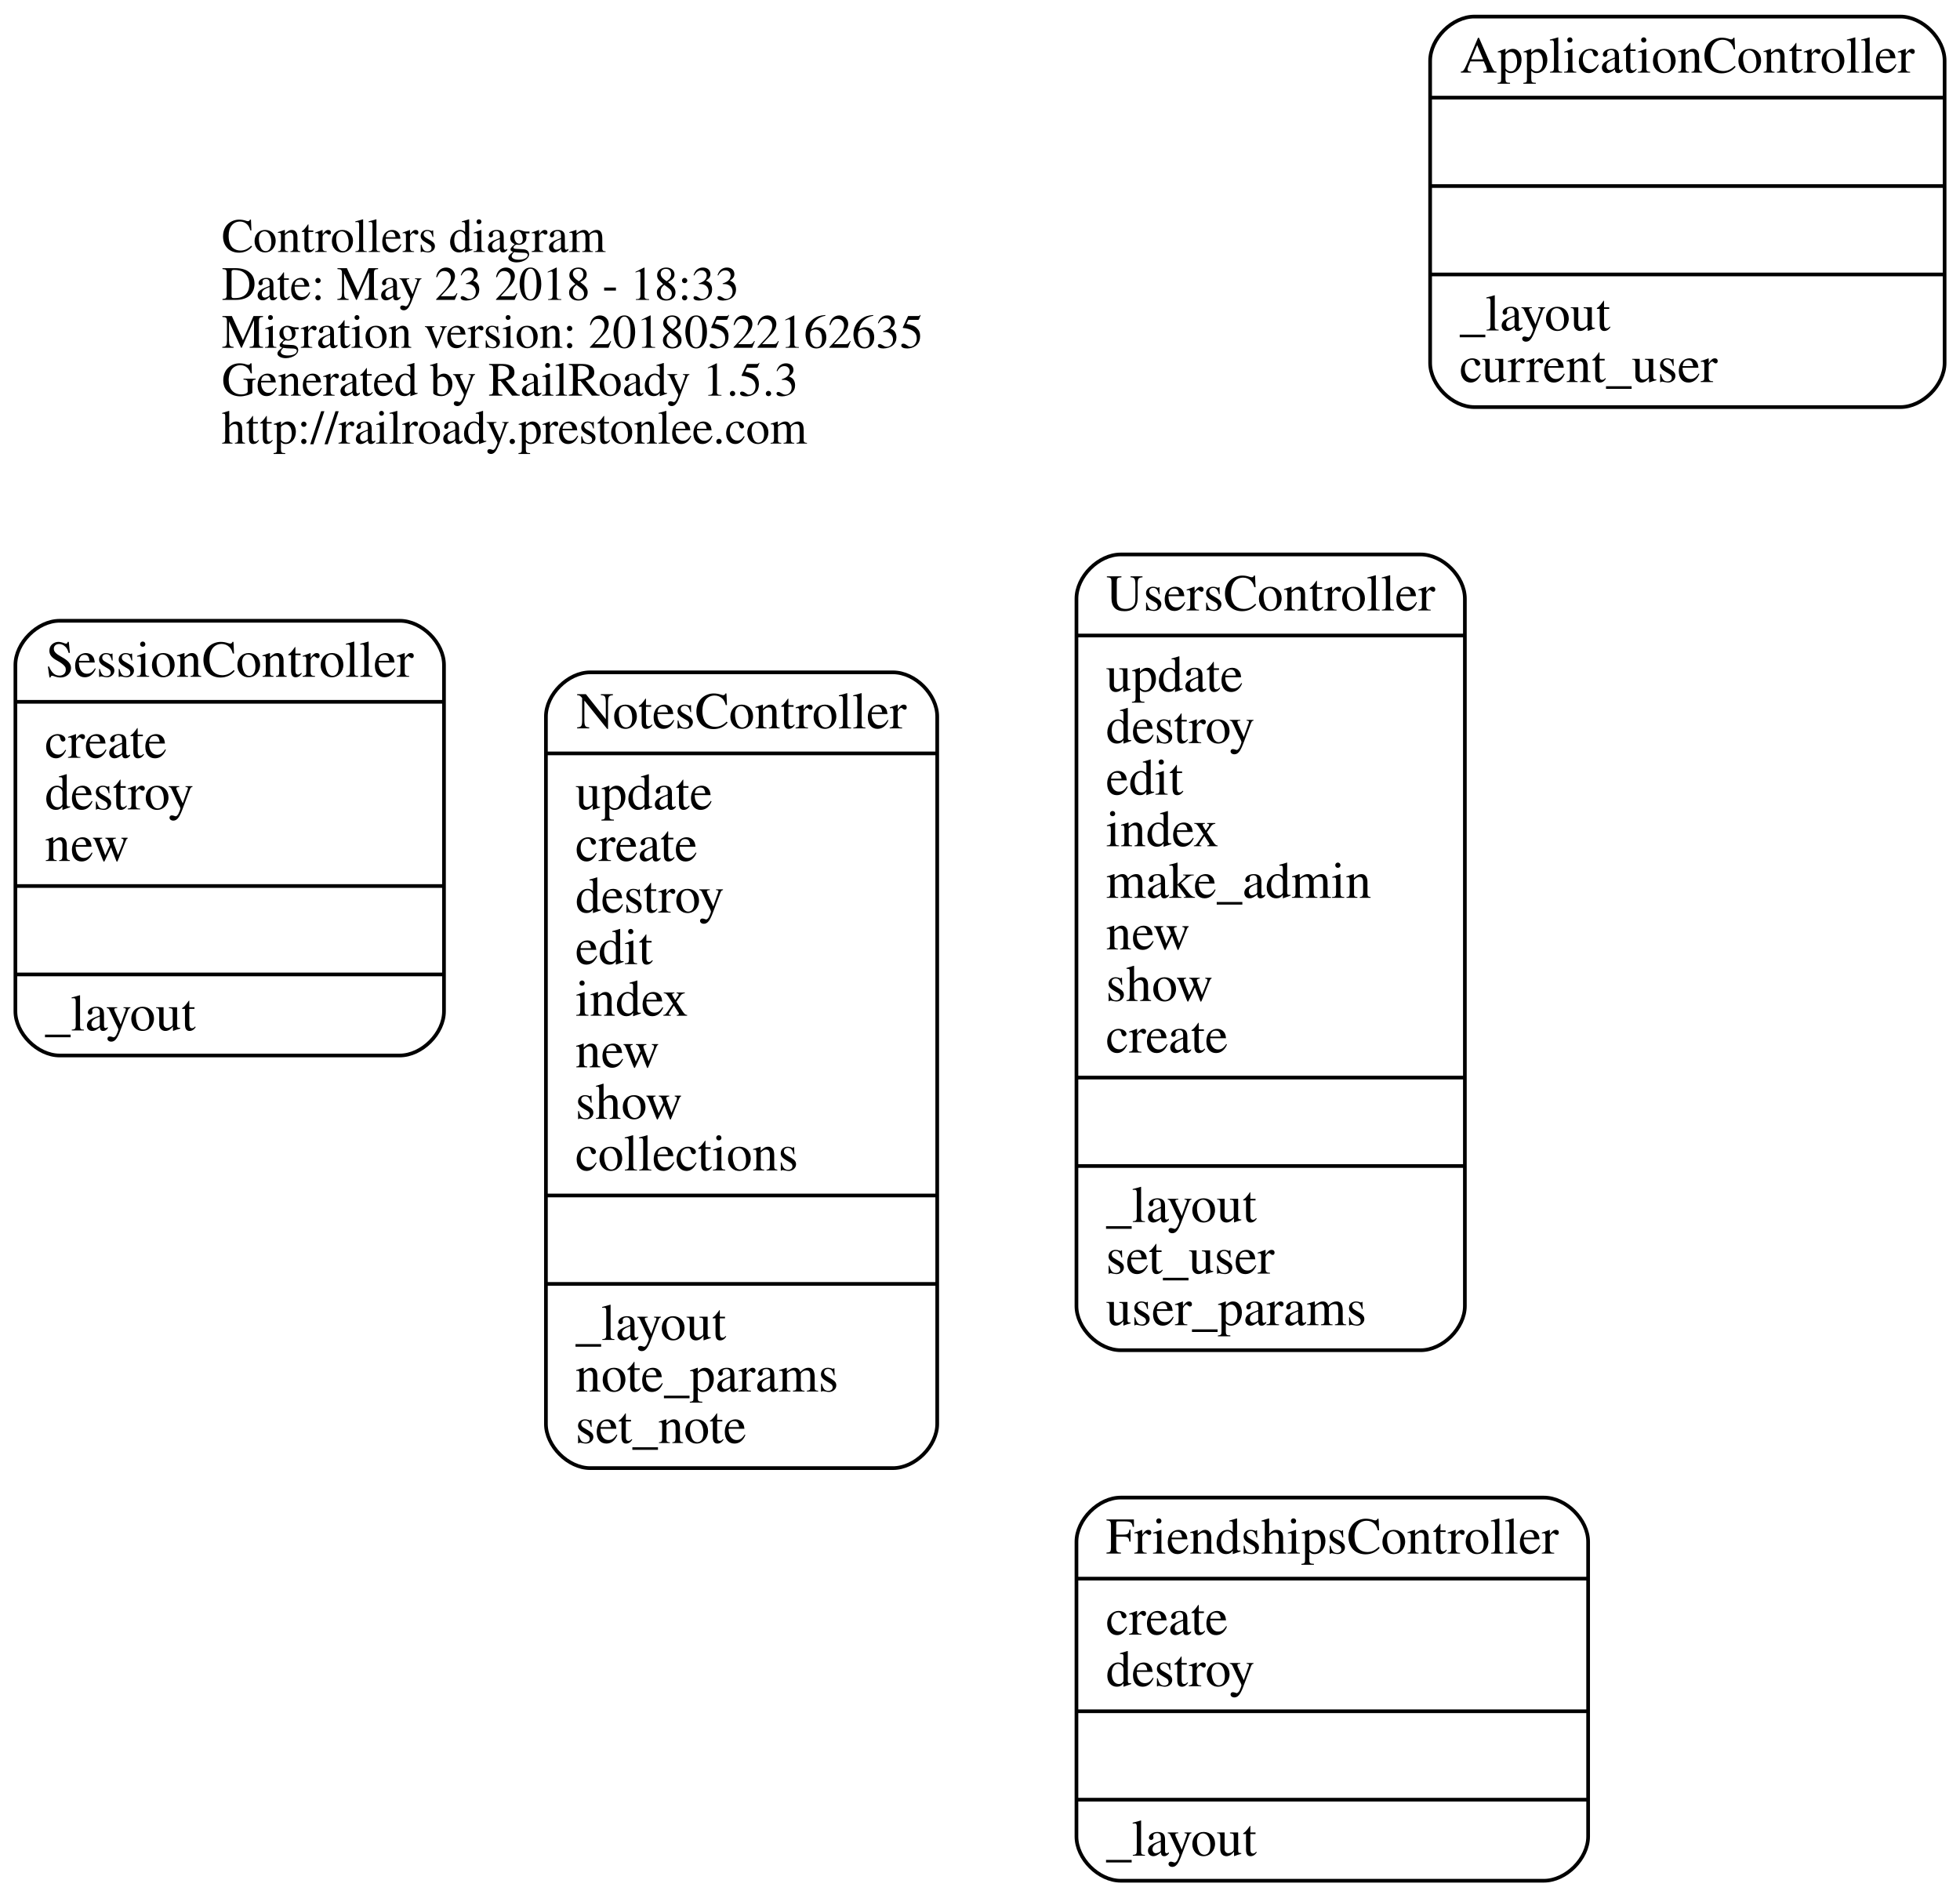
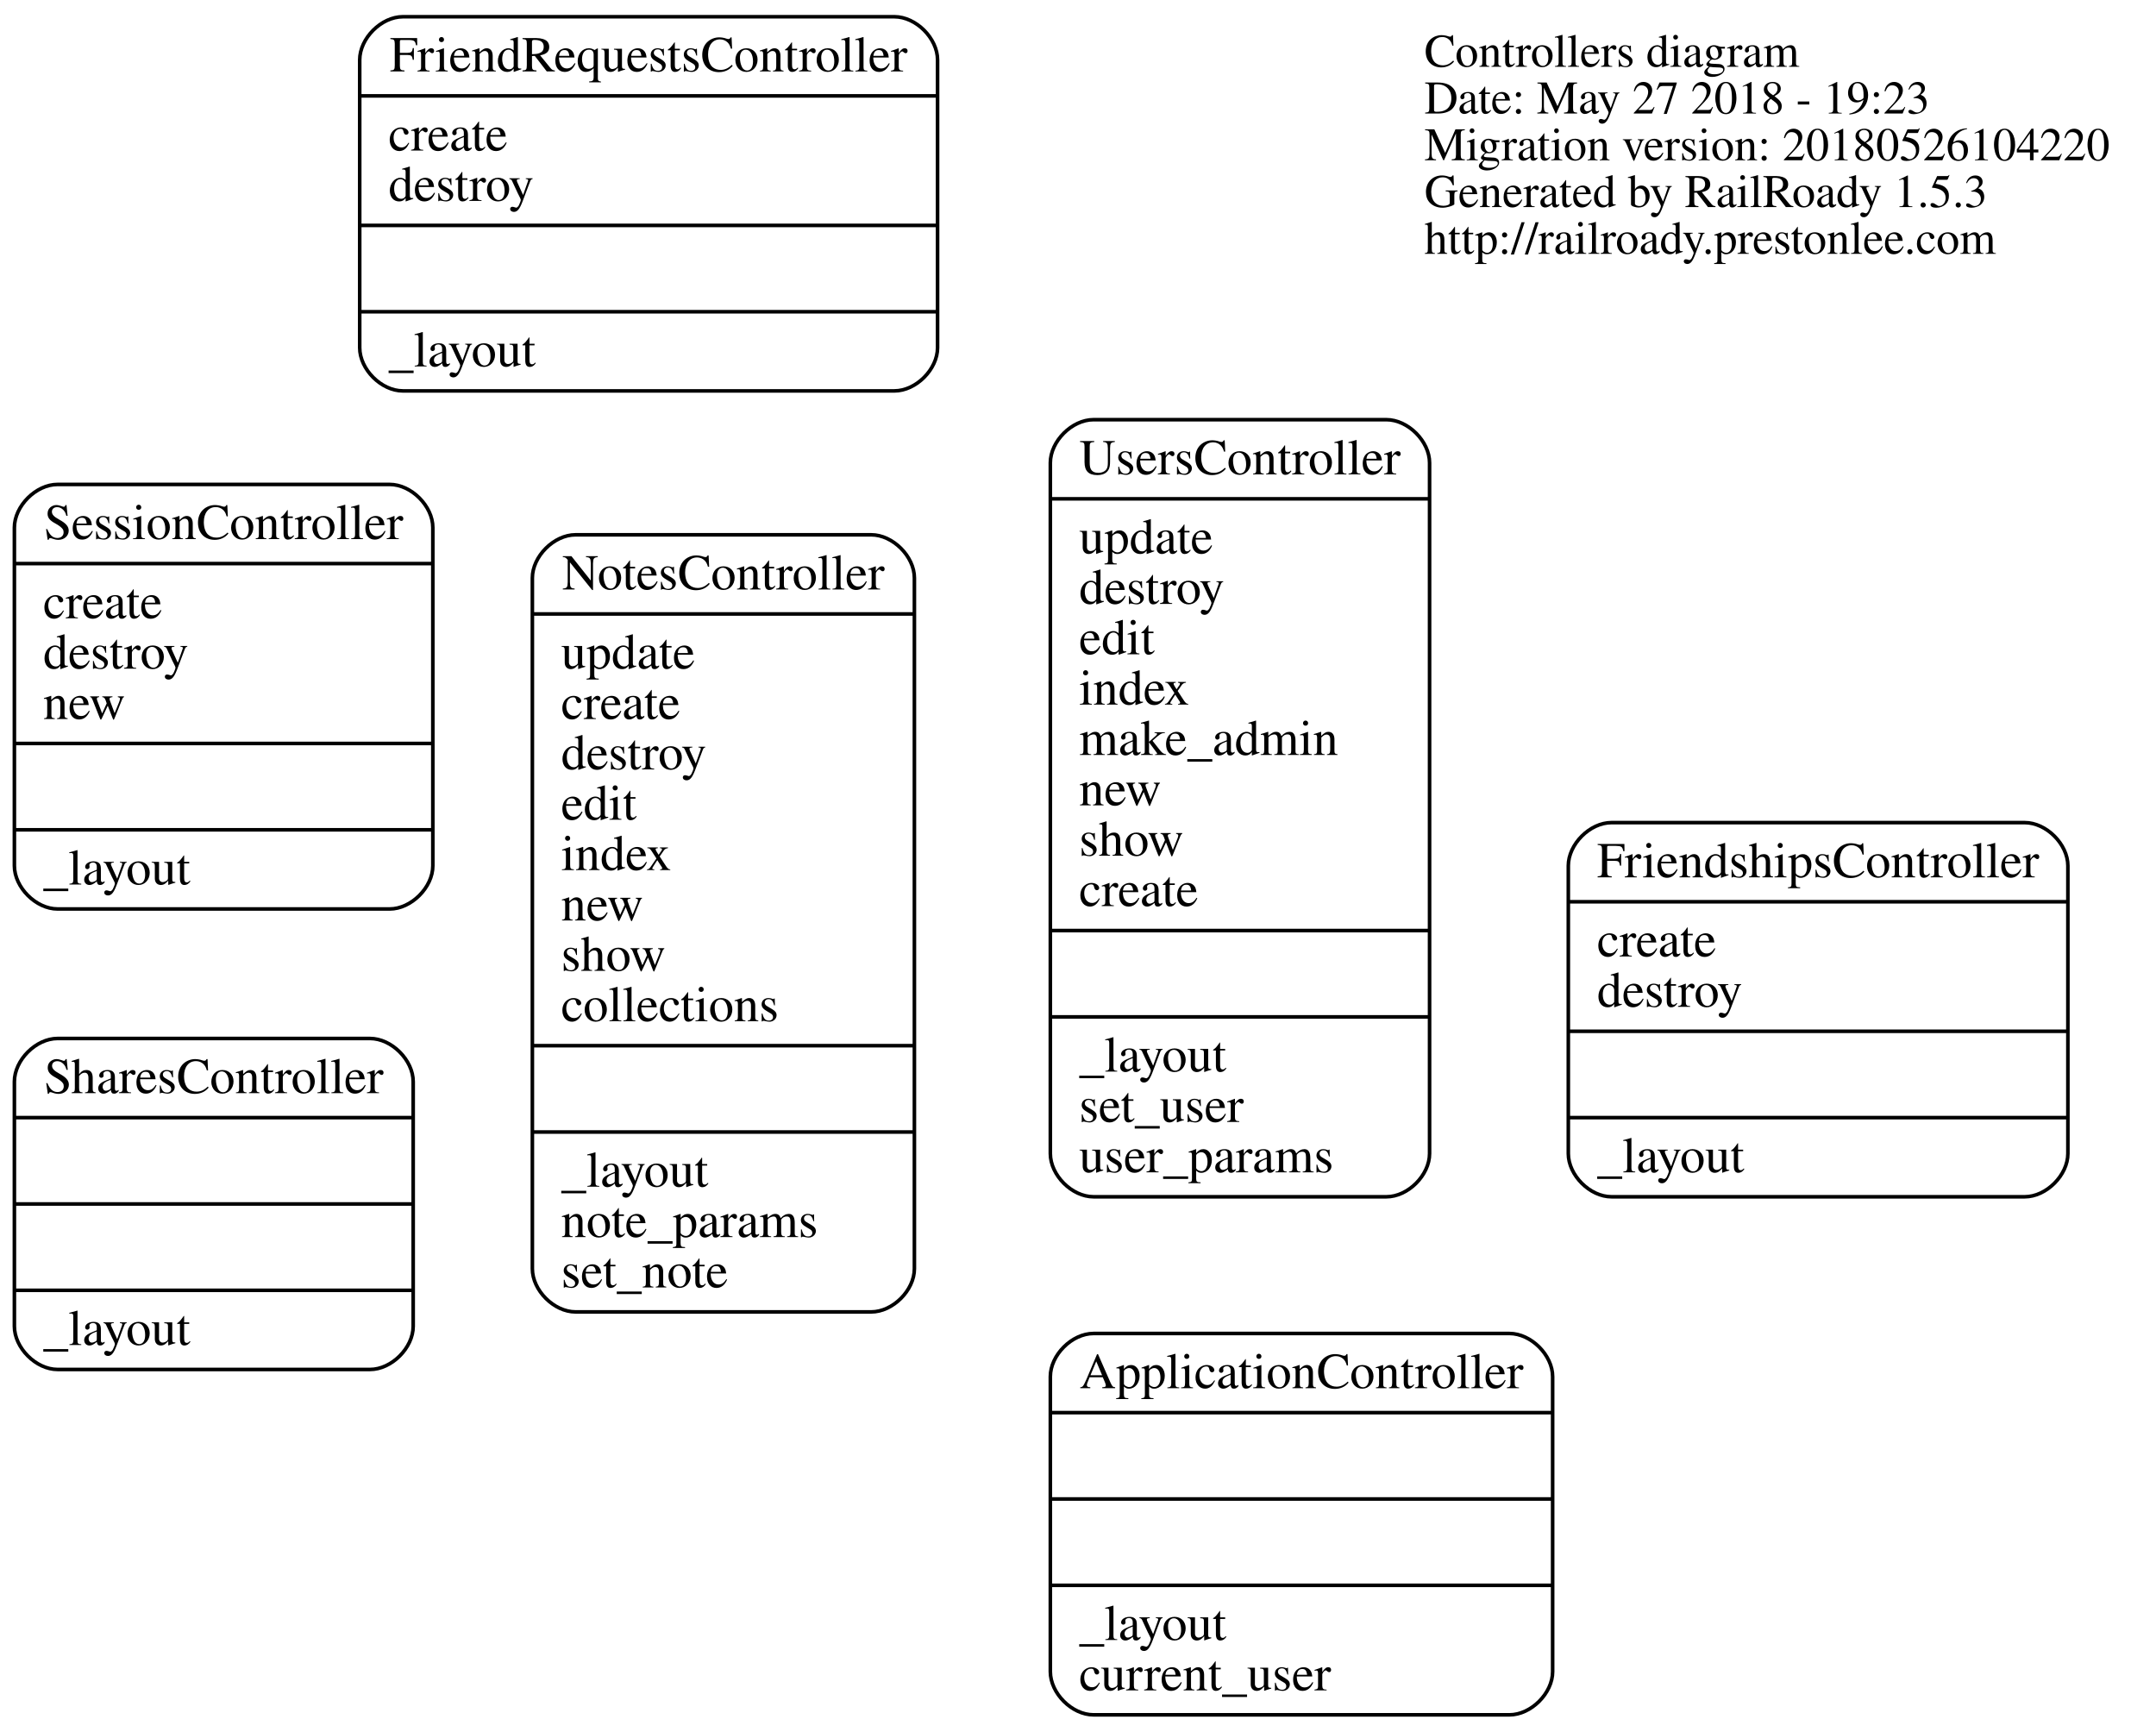
- <svg xmlns="http://www.w3.org/2000/svg" width="532pt" height="515pt" viewBox="0.00 0.00 531.64 515.00">
-   <g id="graph0" class="graph" transform="scale(1 1) rotate(0) translate(4 511)">
-     <polygon fill="transparent" stroke="transparent" points="-4,4 -4,-511 527.642,-511 527.642,4 -4,4" />
+ <svg xmlns="http://www.w3.org/2000/svg" width="599pt" height="481pt" viewBox="0.00 0.00 599.38 481.00">
+   <g id="graph0" class="graph" transform="scale(1 1) rotate(0) translate(4 477)">
+     <polygon fill="transparent" stroke="transparent" points="-4,4 -4,-477 595.375,-477 595.375,4 -4,4" />
    <g id="node1" class="node">
-       <text text-anchor="start" x="56" y="-442.6" font-family="Times,serif" font-size="13.00" fill="#000000">Controllers diagram</text>
-       <text text-anchor="start" x="56" y="-429.6" font-family="Times,serif" font-size="13.00" fill="#000000">Date: May 23 2018 - 18:33</text>
-       <text text-anchor="start" x="56" y="-416.6" font-family="Times,serif" font-size="13.00" fill="#000000">Migration version: 20180522162635</text>
-       <text text-anchor="start" x="56" y="-403.6" font-family="Times,serif" font-size="13.00" fill="#000000">Generated by RailRoady 1.5.3</text>
-       <text text-anchor="start" x="56" y="-390.6" font-family="Times,serif" font-size="13.00" fill="#000000">http://railroady.prestonlee.com</text>
+       <text text-anchor="start" x="392" y="-458.6" font-family="Times,serif" font-size="13.00" fill="#000000">Controllers diagram</text>
+       <text text-anchor="start" x="392" y="-445.6" font-family="Times,serif" font-size="13.00" fill="#000000">Date: May 27 2018 - 19:23</text>
+       <text text-anchor="start" x="392" y="-432.6" font-family="Times,serif" font-size="13.00" fill="#000000">Migration version: 20180526104220</text>
+       <text text-anchor="start" x="392" y="-419.6" font-family="Times,serif" font-size="13.00" fill="#000000">Generated by RailRoady 1.5.3</text>
+       <text text-anchor="start" x="392" y="-406.6" font-family="Times,serif" font-size="13.00" fill="#000000">http://railroady.prestonlee.com</text>
    </g>
    <g id="node2" class="node">
-       <path fill="none" stroke="#000000" d="M396,-400.5C396,-400.5 511.642,-400.5 511.642,-400.5 517.642,-400.5 523.642,-406.5 523.642,-412.5 523.642,-412.5 523.642,-494.5 523.642,-494.5 523.642,-500.5 517.642,-506.5 511.642,-506.5 511.642,-506.5 396,-506.5 396,-506.5 390,-506.5 384,-500.5 384,-494.5 384,-494.5 384,-412.5 384,-412.5 384,-406.5 390,-400.5 396,-400.5" />
-       <text text-anchor="middle" x="453.821" y="-491.3" font-family="Times,serif" font-size="14.00" fill="#000000">ApplicationController</text>
-       <polyline fill="none" stroke="#000000" points="384,-484.5 523.642,-484.5 " />
-       <polyline fill="none" stroke="#000000" points="384,-460.5 523.642,-460.5 " />
-       <polyline fill="none" stroke="#000000" points="384,-436.5 523.642,-436.5 " />
-       <text text-anchor="start" x="392" y="-421.3" font-family="Times,serif" font-size="14.00" fill="#000000">_layout</text>
-       <text text-anchor="start" x="392" y="-407.3" font-family="Times,serif" font-size="14.00" fill="#000000">current_user</text>
+       <path fill="none" stroke="#000000" d="M300,-.5C300,-.5 415.642,-.5 415.642,-.5 421.642,-.5 427.642,-6.5 427.642,-12.5 427.642,-12.5 427.642,-94.5 427.642,-94.5 427.642,-100.5 421.642,-106.5 415.642,-106.5 415.642,-106.5 300,-106.5 300,-106.5 294,-106.5 288,-100.5 288,-94.5 288,-94.5 288,-12.5 288,-12.5 288,-6.5 294,-.5 300,-.5" />
+       <text text-anchor="middle" x="357.821" y="-91.3" font-family="Times,serif" font-size="14.00" fill="#000000">ApplicationController</text>
+       <polyline fill="none" stroke="#000000" points="288,-84.5 427.642,-84.5 " />
+       <polyline fill="none" stroke="#000000" points="288,-60.5 427.642,-60.5 " />
+       <polyline fill="none" stroke="#000000" points="288,-36.5 427.642,-36.5 " />
+       <text text-anchor="start" x="296" y="-21.3" font-family="Times,serif" font-size="14.00" fill="#000000">_layout</text>
+       <text text-anchor="start" x="296" y="-7.3" font-family="Times,serif" font-size="14.00" fill="#000000">current_user</text>
    </g>
    <g id="node3" class="node">
      <path fill="none" stroke="#000000" d="M12,-224.5C12,-224.5 104.331,-224.5 104.331,-224.5 110.331,-224.5 116.331,-230.5 116.331,-236.5 116.331,-236.5 116.331,-330.5 116.331,-330.5 116.331,-336.5 110.331,-342.5 104.331,-342.5 104.331,-342.5 12,-342.5 12,-342.5 6,-342.5 0,-336.5 0,-330.5 0,-330.5 0,-236.5 0,-236.5 0,-230.5 6,-224.5 12,-224.5" />
      <text text-anchor="middle" x="58.166" y="-327.3" font-family="Times,serif" font-size="14.00" fill="#000000">SessionController</text>
      <polyline fill="none" stroke="#000000" points="0,-320.5 116.331,-320.5 " />
      <text text-anchor="start" x="8" y="-305.3" font-family="Times,serif" font-size="14.00" fill="#000000">create</text>
      <text text-anchor="start" x="8" y="-291.3" font-family="Times,serif" font-size="14.00" fill="#000000">destroy</text>
      <text text-anchor="start" x="8" y="-277.3" font-family="Times,serif" font-size="14.00" fill="#000000">new</text>
      <polyline fill="none" stroke="#000000" points="0,-270.5 116.331,-270.5 " />
      <polyline fill="none" stroke="#000000" points="0,-246.5 116.331,-246.5 " />
      <text text-anchor="start" x="8" y="-231.3" font-family="Times,serif" font-size="14.00" fill="#000000">_layout</text>
    </g>
    <g id="node4" class="node">
-       <path fill="none" stroke="#000000" d="M300,-.5C300,-.5 414.883,-.5 414.883,-.5 420.883,-.5 426.883,-6.5 426.883,-12.5 426.883,-12.5 426.883,-92.5 426.883,-92.5 426.883,-98.5 420.883,-104.5 414.883,-104.5 414.883,-104.5 300,-104.5 300,-104.5 294,-104.5 288,-98.5 288,-92.5 288,-92.5 288,-12.5 288,-12.5 288,-6.5 294,-.5 300,-.5" />
-       <text text-anchor="middle" x="357.441" y="-89.3" font-family="Times,serif" font-size="14.00" fill="#000000">FriendshipsController</text>
-       <polyline fill="none" stroke="#000000" points="288,-82.5 426.883,-82.5 " />
-       <text text-anchor="start" x="296" y="-67.3" font-family="Times,serif" font-size="14.00" fill="#000000">create</text>
-       <text text-anchor="start" x="296" y="-53.3" font-family="Times,serif" font-size="14.00" fill="#000000">destroy</text>
-       <polyline fill="none" stroke="#000000" points="288,-46.5 426.883,-46.5 " />
-       <polyline fill="none" stroke="#000000" points="288,-22.5 426.883,-22.5 " />
-       <text text-anchor="start" x="296" y="-7.3" font-family="Times,serif" font-size="14.00" fill="#000000">_layout</text>
+       <path fill="none" stroke="#000000" d="M12,-96.5C12,-96.5 98.869,-96.5 98.869,-96.5 104.869,-96.5 110.869,-102.5 110.869,-108.5 110.869,-108.5 110.869,-176.5 110.869,-176.5 110.869,-182.5 104.869,-188.5 98.869,-188.5 98.869,-188.5 12,-188.5 12,-188.5 6,-188.5 0,-182.5 0,-176.5 0,-176.5 0,-108.5 0,-108.5 0,-102.5 6,-96.5 12,-96.5" />
+       <text text-anchor="middle" x="55.435" y="-173.3" font-family="Times,serif" font-size="14.00" fill="#000000">SharesController</text>
+       <polyline fill="none" stroke="#000000" points="0,-166.5 110.869,-166.5 " />
+       <polyline fill="none" stroke="#000000" points="0,-142.5 110.869,-142.5 " />
+       <polyline fill="none" stroke="#000000" points="0,-118.5 110.869,-118.5 " />
+       <text text-anchor="start" x="8" y="-103.3" font-family="Times,serif" font-size="14.00" fill="#000000">_layout</text>
    </g>
    <g id="node5" class="node">
+       <path fill="none" stroke="#000000" d="M108,-368.5C108,-368.5 244.648,-368.5 244.648,-368.5 250.648,-368.5 256.648,-374.5 256.648,-380.5 256.648,-380.5 256.648,-460.5 256.648,-460.5 256.648,-466.5 250.648,-472.5 244.648,-472.5 244.648,-472.5 108,-472.5 108,-472.5 102,-472.5 96,-466.5 96,-460.5 96,-460.5 96,-380.5 96,-380.5 96,-374.5 102,-368.5 108,-368.5" />
+       <text text-anchor="middle" x="176.324" y="-457.3" font-family="Times,serif" font-size="14.00" fill="#000000">FriendRequestsController</text>
+       <polyline fill="none" stroke="#000000" points="96,-450.5 256.648,-450.5 " />
+       <text text-anchor="start" x="104" y="-435.3" font-family="Times,serif" font-size="14.00" fill="#000000">create</text>
+       <text text-anchor="start" x="104" y="-421.3" font-family="Times,serif" font-size="14.00" fill="#000000">destroy</text>
+       <polyline fill="none" stroke="#000000" points="96,-414.5 256.648,-414.5 " />
+       <polyline fill="none" stroke="#000000" points="96,-390.5 256.648,-390.5 " />
+       <text text-anchor="start" x="104" y="-375.3" font-family="Times,serif" font-size="14.00" fill="#000000">_layout</text>
+     </g>
+     <g id="node6" class="node">
+       <path fill="none" stroke="#000000" d="M444,-144.5C444,-144.5 558.883,-144.5 558.883,-144.5 564.883,-144.5 570.883,-150.5 570.883,-156.5 570.883,-156.5 570.883,-236.5 570.883,-236.5 570.883,-242.5 564.883,-248.5 558.883,-248.5 558.883,-248.5 444,-248.5 444,-248.5 438,-248.5 432,-242.5 432,-236.5 432,-236.5 432,-156.5 432,-156.5 432,-150.5 438,-144.5 444,-144.5" />
+       <text text-anchor="middle" x="501.441" y="-233.3" font-family="Times,serif" font-size="14.00" fill="#000000">FriendshipsController</text>
+       <polyline fill="none" stroke="#000000" points="432,-226.5 570.883,-226.5 " />
+       <text text-anchor="start" x="440" y="-211.3" font-family="Times,serif" font-size="14.00" fill="#000000">create</text>
+       <text text-anchor="start" x="440" y="-197.3" font-family="Times,serif" font-size="14.00" fill="#000000">destroy</text>
+       <polyline fill="none" stroke="#000000" points="432,-190.5 570.883,-190.5 " />
+       <polyline fill="none" stroke="#000000" points="432,-166.5 570.883,-166.5 " />
+       <text text-anchor="start" x="440" y="-151.3" font-family="Times,serif" font-size="14.00" fill="#000000">_layout</text>
+     </g>
+     <g id="node7" class="node">
      <path fill="none" stroke="#000000" d="M156,-112.5C156,-112.5 238.207,-112.5 238.207,-112.5 244.207,-112.5 250.207,-118.5 250.207,-124.5 250.207,-124.5 250.207,-316.5 250.207,-316.5 250.207,-322.5 244.207,-328.5 238.207,-328.5 238.207,-328.5 156,-328.5 156,-328.5 150,-328.5 144,-322.5 144,-316.5 144,-316.5 144,-124.5 144,-124.5 144,-118.5 150,-112.5 156,-112.5" />
      <text text-anchor="middle" x="197.103" y="-313.3" font-family="Times,serif" font-size="14.00" fill="#000000">NotesController</text>
      <polyline fill="none" stroke="#000000" points="144,-306.5 250.207,-306.5 " />
      <text text-anchor="start" x="152" y="-291.3" font-family="Times,serif" font-size="14.00" fill="#000000">update</text>
      <text text-anchor="start" x="152" y="-277.3" font-family="Times,serif" font-size="14.00" fill="#000000">create</text>
      <text text-anchor="start" x="152" y="-263.3" font-family="Times,serif" font-size="14.00" fill="#000000">destroy</text>
      <text text-anchor="start" x="152" y="-249.3" font-family="Times,serif" font-size="14.00" fill="#000000">edit</text>
      <text text-anchor="start" x="152" y="-235.3" font-family="Times,serif" font-size="14.00" fill="#000000">index</text>
      <text text-anchor="start" x="152" y="-221.3" font-family="Times,serif" font-size="14.00" fill="#000000">new</text>
      <text text-anchor="start" x="152" y="-207.3" font-family="Times,serif" font-size="14.00" fill="#000000">show</text>
      <text text-anchor="start" x="152" y="-193.3" font-family="Times,serif" font-size="14.00" fill="#000000">collections</text>
      <polyline fill="none" stroke="#000000" points="144,-186.5 250.207,-186.5 " />
      <polyline fill="none" stroke="#000000" points="144,-162.5 250.207,-162.5 " />
      <text text-anchor="start" x="152" y="-147.3" font-family="Times,serif" font-size="14.00" fill="#000000">_layout</text>
      <text text-anchor="start" x="152" y="-133.3" font-family="Times,serif" font-size="14.00" fill="#000000">note_params</text>
      <text text-anchor="start" x="152" y="-119.3" font-family="Times,serif" font-size="14.00" fill="#000000">set_note</text>
    </g>
-     <g id="node6" class="node">
+     <g id="node8" class="node">
      <path fill="none" stroke="#000000" d="M300,-144.5C300,-144.5 381.428,-144.5 381.428,-144.5 387.428,-144.5 393.428,-150.5 393.428,-156.5 393.428,-156.5 393.428,-348.5 393.428,-348.5 393.428,-354.5 387.428,-360.5 381.428,-360.5 381.428,-360.5 300,-360.5 300,-360.5 294,-360.5 288,-354.5 288,-348.5 288,-348.5 288,-156.5 288,-156.5 288,-150.5 294,-144.5 300,-144.5" />
      <text text-anchor="middle" x="340.714" y="-345.3" font-family="Times,serif" font-size="14.00" fill="#000000">UsersController</text>
      <polyline fill="none" stroke="#000000" points="288,-338.5 393.428,-338.5 " />
      <text text-anchor="start" x="296" y="-323.3" font-family="Times,serif" font-size="14.00" fill="#000000">update</text>
      <text text-anchor="start" x="296" y="-309.3" font-family="Times,serif" font-size="14.00" fill="#000000">destroy</text>
      <text text-anchor="start" x="296" y="-295.3" font-family="Times,serif" font-size="14.00" fill="#000000">edit</text>
      <text text-anchor="start" x="296" y="-281.3" font-family="Times,serif" font-size="14.00" fill="#000000">index</text>
      <text text-anchor="start" x="296" y="-267.3" font-family="Times,serif" font-size="14.00" fill="#000000">make_admin</text>
      <text text-anchor="start" x="296" y="-253.3" font-family="Times,serif" font-size="14.00" fill="#000000">new</text>
      <text text-anchor="start" x="296" y="-239.3" font-family="Times,serif" font-size="14.00" fill="#000000">show</text>
      <text text-anchor="start" x="296" y="-225.3" font-family="Times,serif" font-size="14.00" fill="#000000">create</text>
      <polyline fill="none" stroke="#000000" points="288,-218.5 393.428,-218.5 " />
      <polyline fill="none" stroke="#000000" points="288,-194.5 393.428,-194.5 " />
      <text text-anchor="start" x="296" y="-179.3" font-family="Times,serif" font-size="14.00" fill="#000000">_layout</text>
      <text text-anchor="start" x="296" y="-165.3" font-family="Times,serif" font-size="14.00" fill="#000000">set_user</text>
      <text text-anchor="start" x="296" y="-151.3" font-family="Times,serif" font-size="14.00" fill="#000000">user_params</text>
    </g>
  </g>
</svg>
